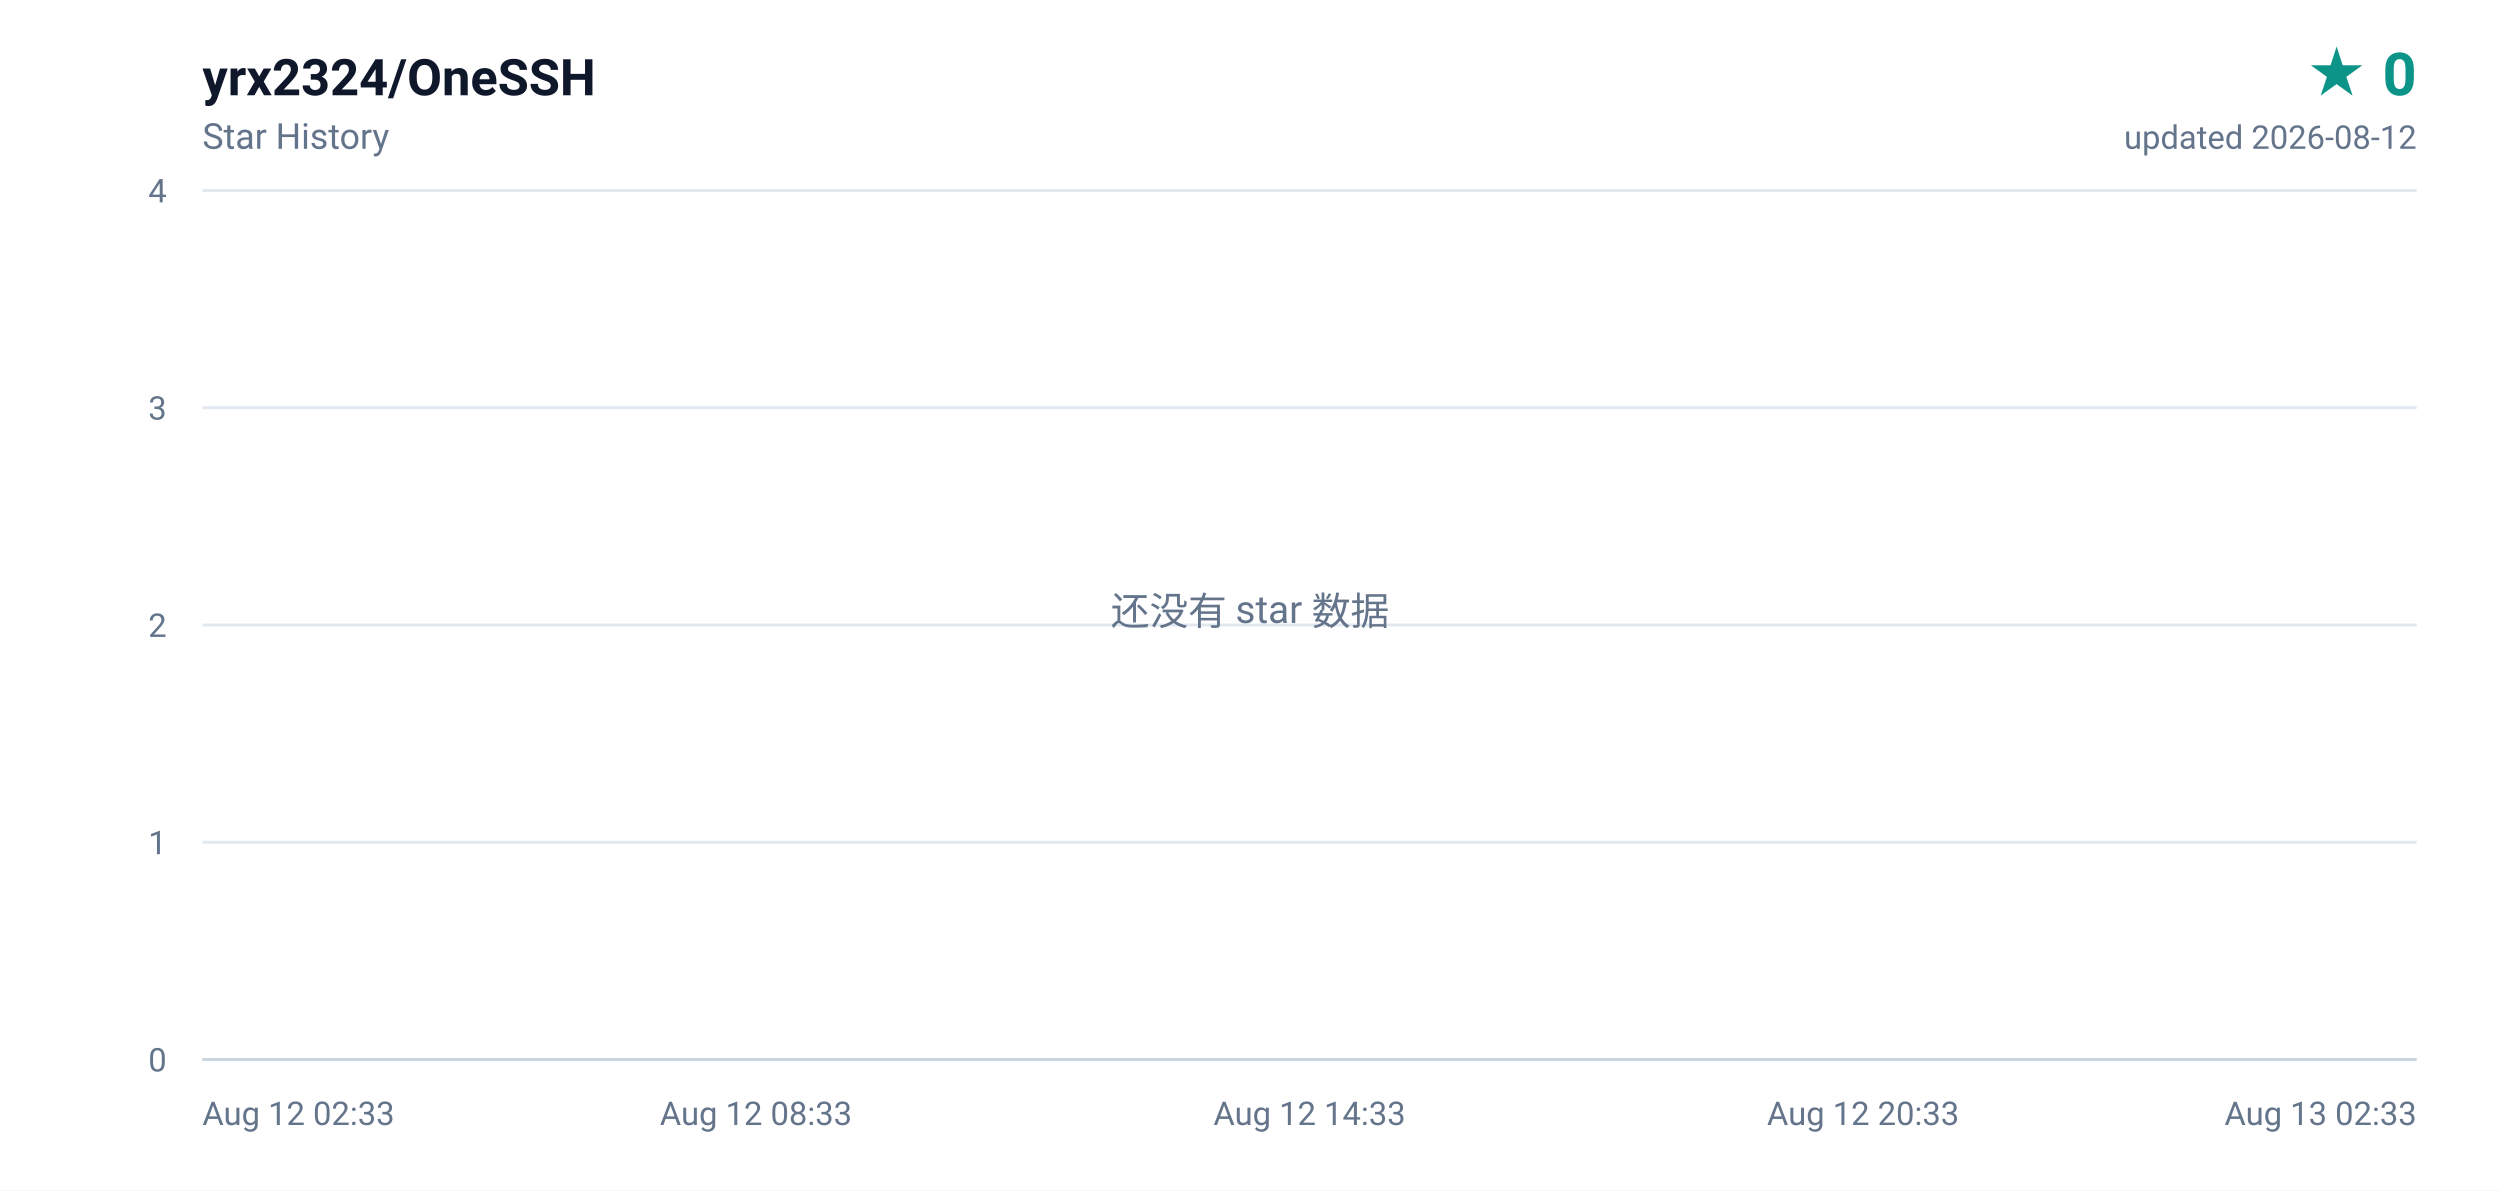
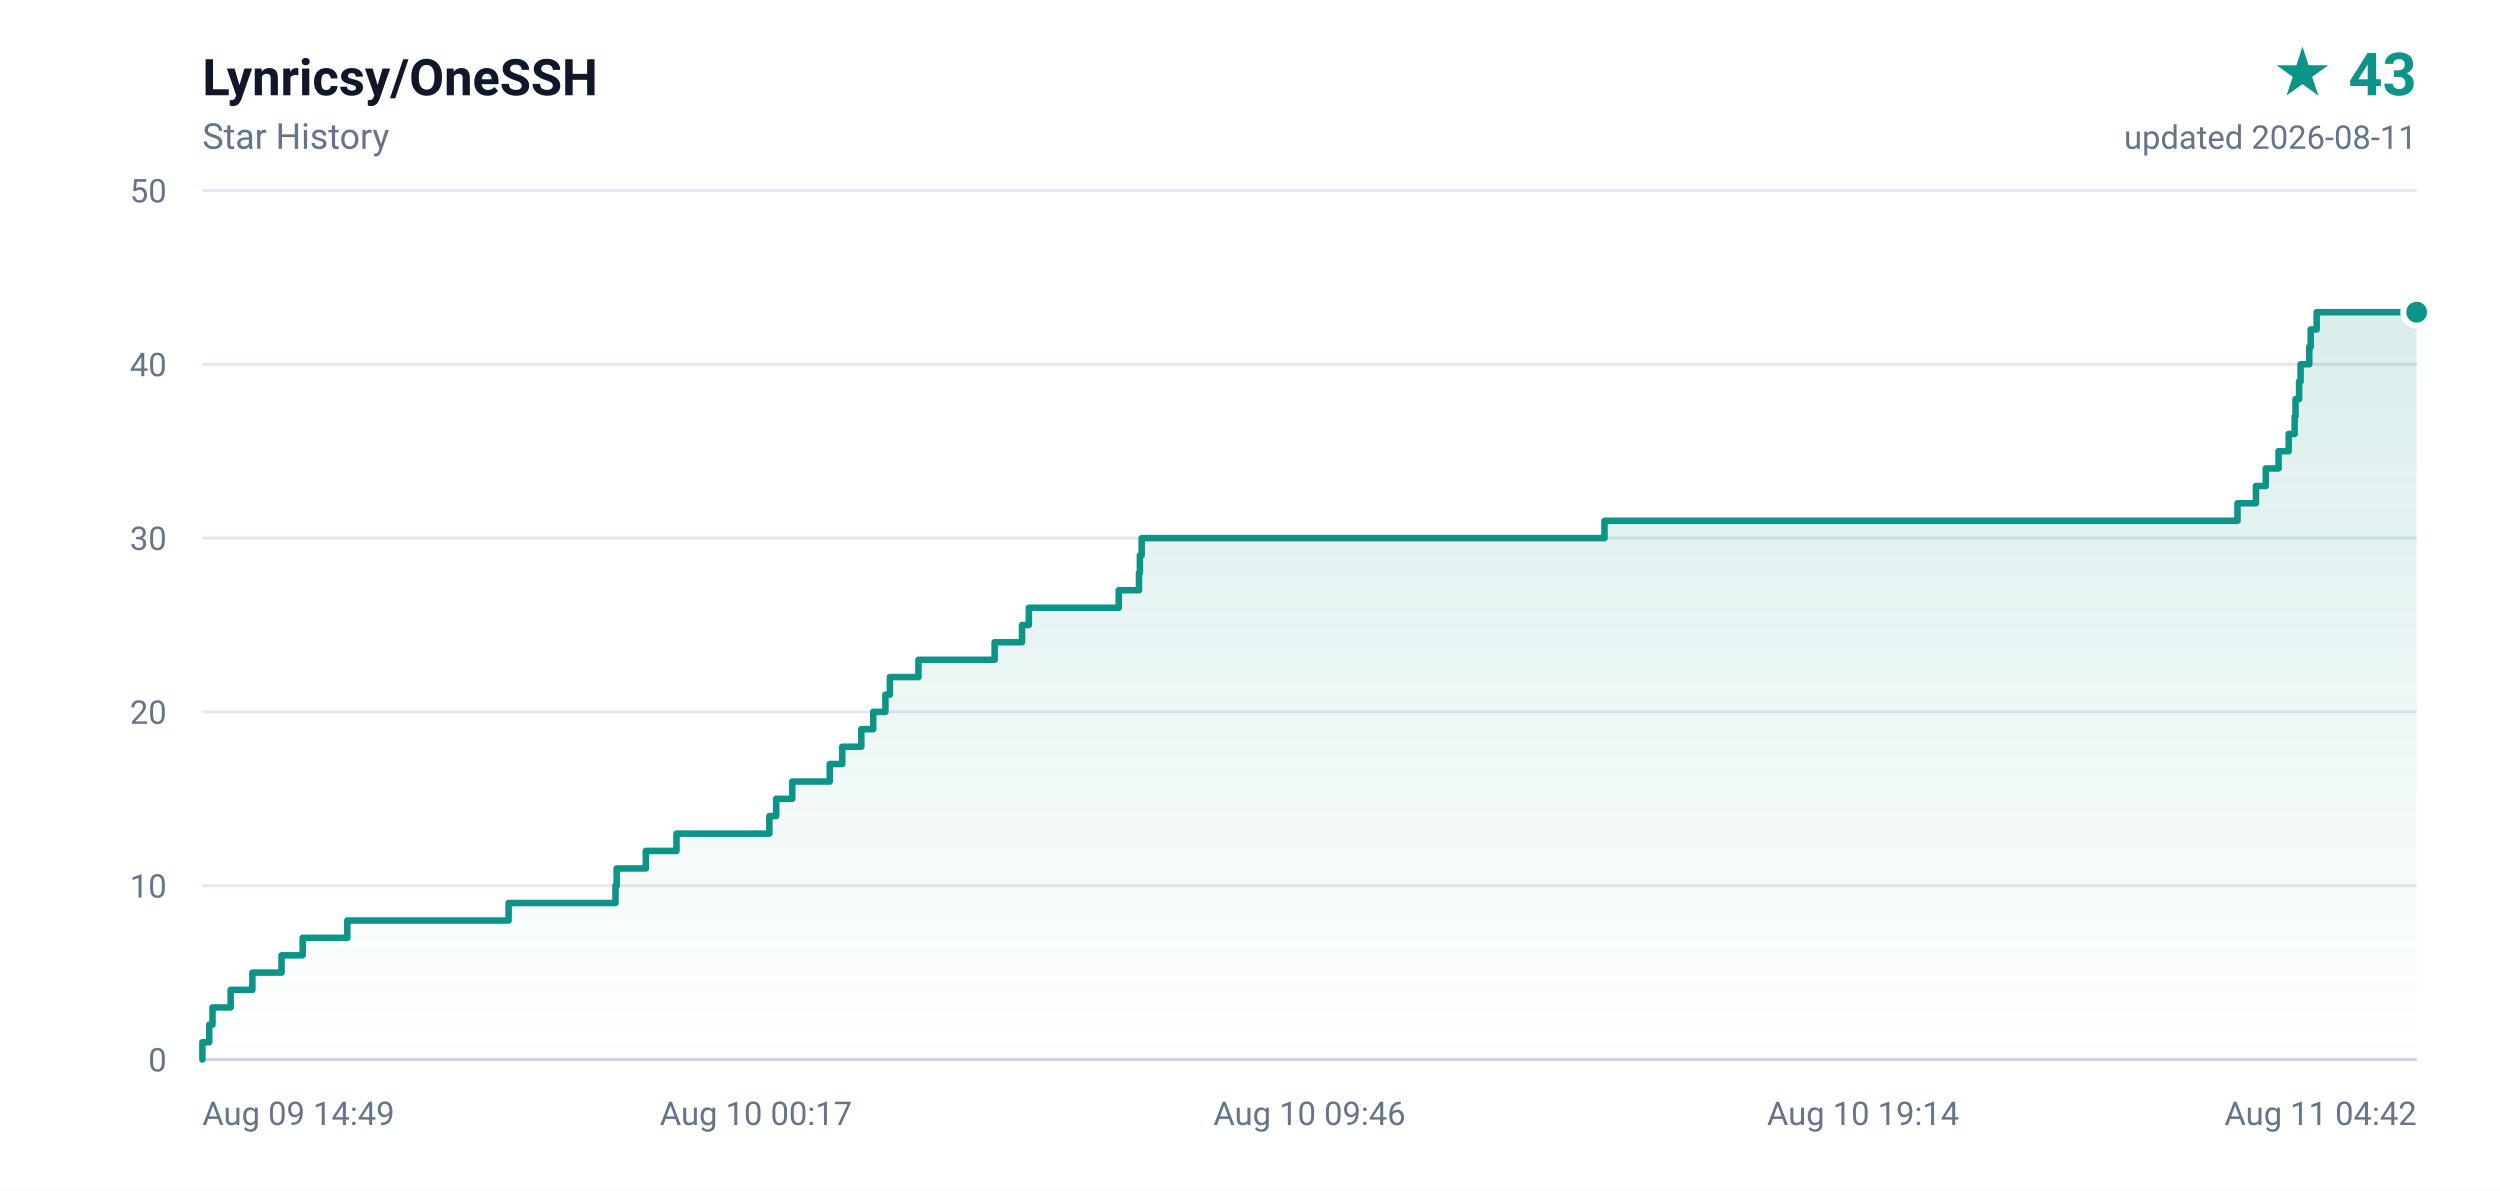
- <svg xmlns="http://www.w3.org/2000/svg" width="840" height="400" viewBox="0 0 840 400" role="img" aria-label="yrx2324/OneSSH star history, 0 stars">
+ <svg xmlns="http://www.w3.org/2000/svg" width="840" height="400" viewBox="0 0 840 400" role="img" aria-label="Lynricsy/OneSSH star history, 43 stars">
  <defs>
    <linearGradient id="area" x1="0" y1="0" x2="0" y2="1">
      <stop offset="0%" stop-color="#0d9488" stop-opacity="0.16" />
      <stop offset="100%" stop-color="#0d9488" stop-opacity="0" />
    </linearGradient>
  </defs>
  <rect width="840" height="400" fill="#ffffff" />
  <g font-family="ui-sans-serif,-apple-system,BlinkMacSystemFont,'Segoe UI',Roboto,'Helvetica Neue',Arial,sans-serif">
-     <text x="68" y="32" fill="#0f172a" font-size="17" font-weight="600">yrx2324/OneSSH</text>
+     <text x="68" y="32" fill="#0f172a" font-size="17" font-weight="600">Lynricsy/OneSSH</text>
    <text x="68" y="50" fill="#64748b" font-size="12">Star History</text>
-     <text x="812" y="32" fill="#0d9488" font-size="20" font-weight="700" text-anchor="end">★ 0</text>
-     <text x="812" y="50" fill="#64748b" font-size="11" text-anchor="end">updated 2026-08-12</text>
+     <text x="812" y="32" fill="#0d9488" font-size="20" font-weight="700" text-anchor="end">★ 43</text>
+     <text x="812" y="50" fill="#64748b" font-size="11" text-anchor="end">updated 2026-08-11</text>
    <line x1="68" y1="356.0" x2="812" y2="356.0" stroke="#e2e8f0" stroke-width="1" />
    <text x="56" y="360.0" fill="#64748b" font-size="11" text-anchor="end">0</text>
-     <line x1="68" y1="283.0" x2="812" y2="283.0" stroke="#e2e8f0" stroke-width="1" />
-     <text x="56" y="287.0" fill="#64748b" font-size="11" text-anchor="end">1</text>
-     <line x1="68" y1="210.0" x2="812" y2="210.0" stroke="#e2e8f0" stroke-width="1" />
-     <text x="56" y="214.0" fill="#64748b" font-size="11" text-anchor="end">2</text>
-     <line x1="68" y1="137.0" x2="812" y2="137.0" stroke="#e2e8f0" stroke-width="1" />
-     <text x="56" y="141.0" fill="#64748b" font-size="11" text-anchor="end">3</text>
+     <line x1="68" y1="297.6" x2="812" y2="297.6" stroke="#e2e8f0" stroke-width="1" />
+     <text x="56" y="301.6" fill="#64748b" font-size="11" text-anchor="end">10</text>
+     <line x1="68" y1="239.2" x2="812" y2="239.2" stroke="#e2e8f0" stroke-width="1" />
+     <text x="56" y="243.2" fill="#64748b" font-size="11" text-anchor="end">20</text>
+     <line x1="68" y1="180.8" x2="812" y2="180.8" stroke="#e2e8f0" stroke-width="1" />
+     <text x="56" y="184.8" fill="#64748b" font-size="11" text-anchor="end">30</text>
+     <line x1="68" y1="122.4" x2="812" y2="122.4" stroke="#e2e8f0" stroke-width="1" />
+     <text x="56" y="126.4" fill="#64748b" font-size="11" text-anchor="end">40</text>
    <line x1="68" y1="64.0" x2="812" y2="64.0" stroke="#e2e8f0" stroke-width="1" />
-     <text x="56" y="68.0" fill="#64748b" font-size="11" text-anchor="end">4</text>
-     <text x="68.0" y="378.0" fill="#64748b" font-size="11" text-anchor="start">Aug 12 02:33</text>
-     <text x="254.0" y="378.0" fill="#64748b" font-size="11" text-anchor="middle">Aug 12 08:33</text>
-     <text x="440.0" y="378.0" fill="#64748b" font-size="11" text-anchor="middle">Aug 12 14:33</text>
-     <text x="626.0" y="378.0" fill="#64748b" font-size="11" text-anchor="middle">Aug 12 20:33</text>
-     <text x="812.0" y="378.0" fill="#64748b" font-size="11" text-anchor="end">Aug 13 02:33</text>
+     <text x="56" y="68.0" fill="#64748b" font-size="11" text-anchor="end">50</text>
+     <text x="68.0" y="378.0" fill="#64748b" font-size="11" text-anchor="start">Aug 09 14:49</text>
+     <text x="254.0" y="378.0" fill="#64748b" font-size="11" text-anchor="middle">Aug 10 00:17</text>
+     <text x="440.0" y="378.0" fill="#64748b" font-size="11" text-anchor="middle">Aug 10 09:46</text>
+     <text x="626.0" y="378.0" fill="#64748b" font-size="11" text-anchor="middle">Aug 10 19:14</text>
+     <text x="812.0" y="378.0" fill="#64748b" font-size="11" text-anchor="end">Aug 11 04:42</text>
    <line x1="68" y1="356" x2="812" y2="356" stroke="#cbd5e1" stroke-width="1" />
-     <text x="420" y="210" fill="#64748b" font-size="13" text-anchor="middle">还没有 star 数据</text>
+     <path d="M 68.0 356.0 L 68.0 356.0 L 68.0 350.2 L 70.3 350.2 L 70.3 344.3 L 71.4 344.3 L 71.4 338.5 L 77.5 338.5 L 77.5 332.6 L 84.8 332.6 L 84.8 326.8 L 94.6 326.8 L 94.6 321.0 L 101.7 321.0 L 101.7 315.1 L 116.7 315.1 L 116.7 309.3 L 170.9 309.3 L 170.9 303.4 L 206.8 303.4 L 206.8 297.6 L 207.2 297.6 L 207.2 291.8 L 217.0 291.8 L 217.0 285.9 L 227.3 285.9 L 227.3 280.1 L 258.5 280.1 L 258.5 274.2 L 260.8 274.2 L 260.8 268.4 L 266.2 268.4 L 266.2 262.6 L 278.8 262.6 L 278.8 256.7 L 283.0 256.7 L 283.0 250.9 L 289.4 250.9 L 289.4 245.0 L 293.4 245.0 L 293.4 239.2 L 297.5 239.2 L 297.5 233.4 L 299.0 233.4 L 299.0 227.5 L 308.6 227.5 L 308.6 221.7 L 334.2 221.7 L 334.2 215.8 L 343.4 215.8 L 343.4 210.0 L 345.7 210.0 L 345.7 204.2 L 375.9 204.2 L 375.9 198.3 L 382.7 198.3 L 382.7 192.5 L 383.0 192.5 L 383.0 186.6 L 383.6 186.6 L 383.6 180.8 L 539.1 180.8 L 539.1 175.0 L 751.8 175.0 L 751.8 169.1 L 758.0 169.1 L 758.0 163.3 L 761.3 163.3 L 761.3 157.4 L 765.6 157.4 L 765.6 151.6 L 769.0 151.6 L 769.0 145.8 L 771.0 145.8 L 771.0 139.9 L 771.3 139.9 L 771.3 134.1 L 772.5 134.1 L 772.5 128.2 L 773.0 128.2 L 773.0 122.4 L 775.9 122.4 L 775.9 116.6 L 776.4 116.6 L 776.4 110.7 L 778.4 110.7 L 778.4 104.9 L 812.0 104.9 L 812.0 356.0 L 68.0 356.0 Z" fill="url(#area)" />
+     <path d="M 68.0 356.0 L 68.0 356.0 L 68.0 350.2 L 70.3 350.2 L 70.3 344.3 L 71.4 344.3 L 71.4 338.5 L 77.5 338.5 L 77.5 332.6 L 84.8 332.6 L 84.8 326.8 L 94.6 326.8 L 94.6 321.0 L 101.7 321.0 L 101.7 315.1 L 116.7 315.1 L 116.7 309.3 L 170.9 309.3 L 170.9 303.4 L 206.8 303.4 L 206.8 297.6 L 207.2 297.6 L 207.2 291.8 L 217.0 291.8 L 217.0 285.9 L 227.3 285.9 L 227.3 280.1 L 258.5 280.1 L 258.5 274.2 L 260.8 274.2 L 260.8 268.4 L 266.2 268.4 L 266.2 262.6 L 278.8 262.6 L 278.8 256.7 L 283.0 256.7 L 283.0 250.9 L 289.4 250.9 L 289.4 245.0 L 293.4 245.0 L 293.4 239.2 L 297.5 239.2 L 297.5 233.4 L 299.0 233.4 L 299.0 227.5 L 308.6 227.5 L 308.6 221.7 L 334.2 221.7 L 334.2 215.8 L 343.4 215.8 L 343.4 210.0 L 345.7 210.0 L 345.7 204.2 L 375.9 204.2 L 375.9 198.3 L 382.7 198.3 L 382.7 192.5 L 383.0 192.5 L 383.0 186.6 L 383.6 186.6 L 383.6 180.8 L 539.1 180.8 L 539.1 175.0 L 751.8 175.0 L 751.8 169.1 L 758.0 169.1 L 758.0 163.3 L 761.3 163.3 L 761.3 157.4 L 765.6 157.4 L 765.6 151.6 L 769.0 151.6 L 769.0 145.8 L 771.0 145.8 L 771.0 139.9 L 771.3 139.9 L 771.3 134.1 L 772.5 134.1 L 772.5 128.2 L 773.0 128.2 L 773.0 122.4 L 775.9 122.4 L 775.9 116.6 L 776.4 116.6 L 776.4 110.7 L 778.4 110.7 L 778.4 104.9 L 812.0 104.9" fill="none" stroke="#0d9488" stroke-width="2.2" stroke-linejoin="round" stroke-linecap="round" />
+     <circle cx="812.0" cy="104.9" r="4.5" fill="#0d9488" stroke="#ffffff" stroke-width="2" />
  </g>
</svg>
